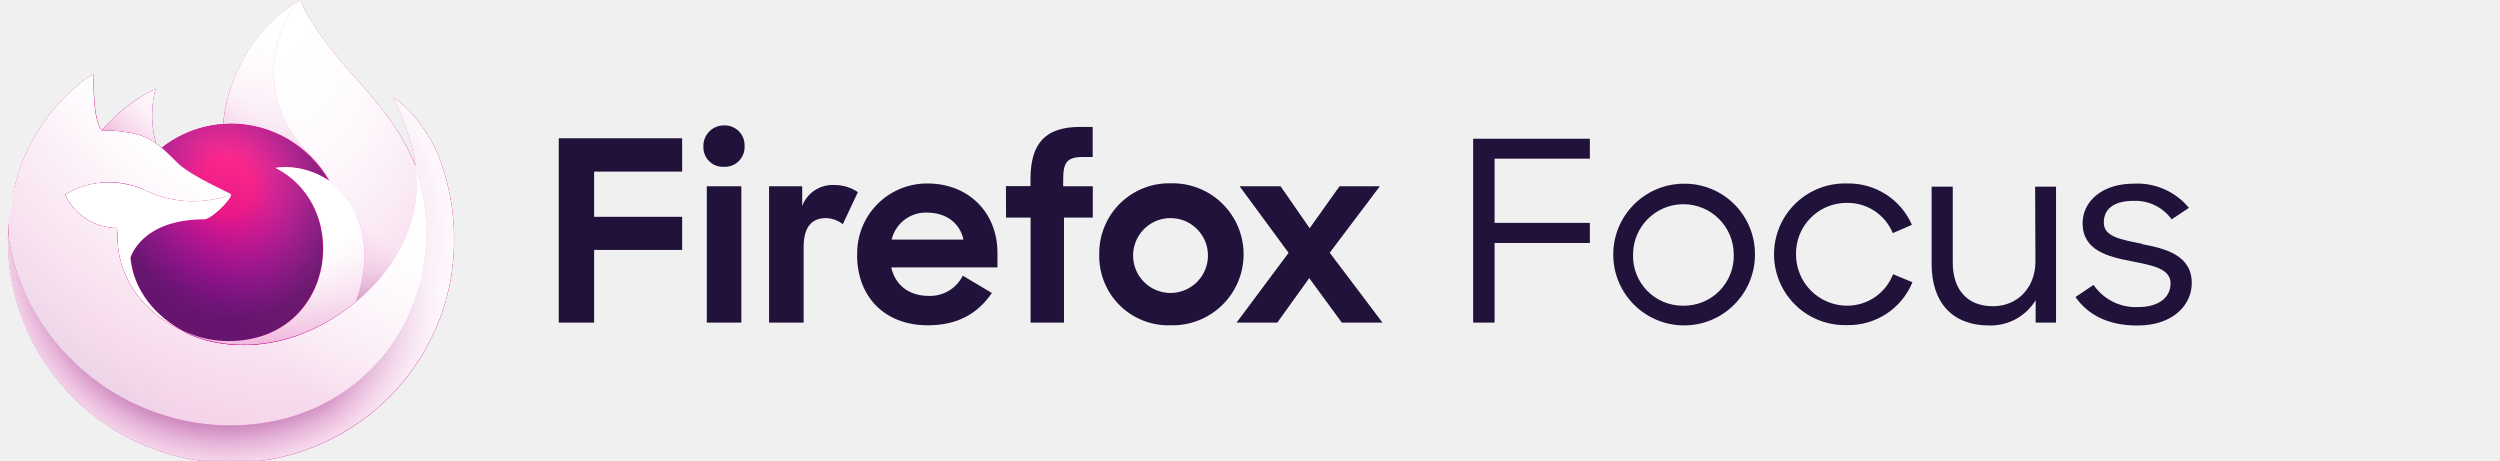
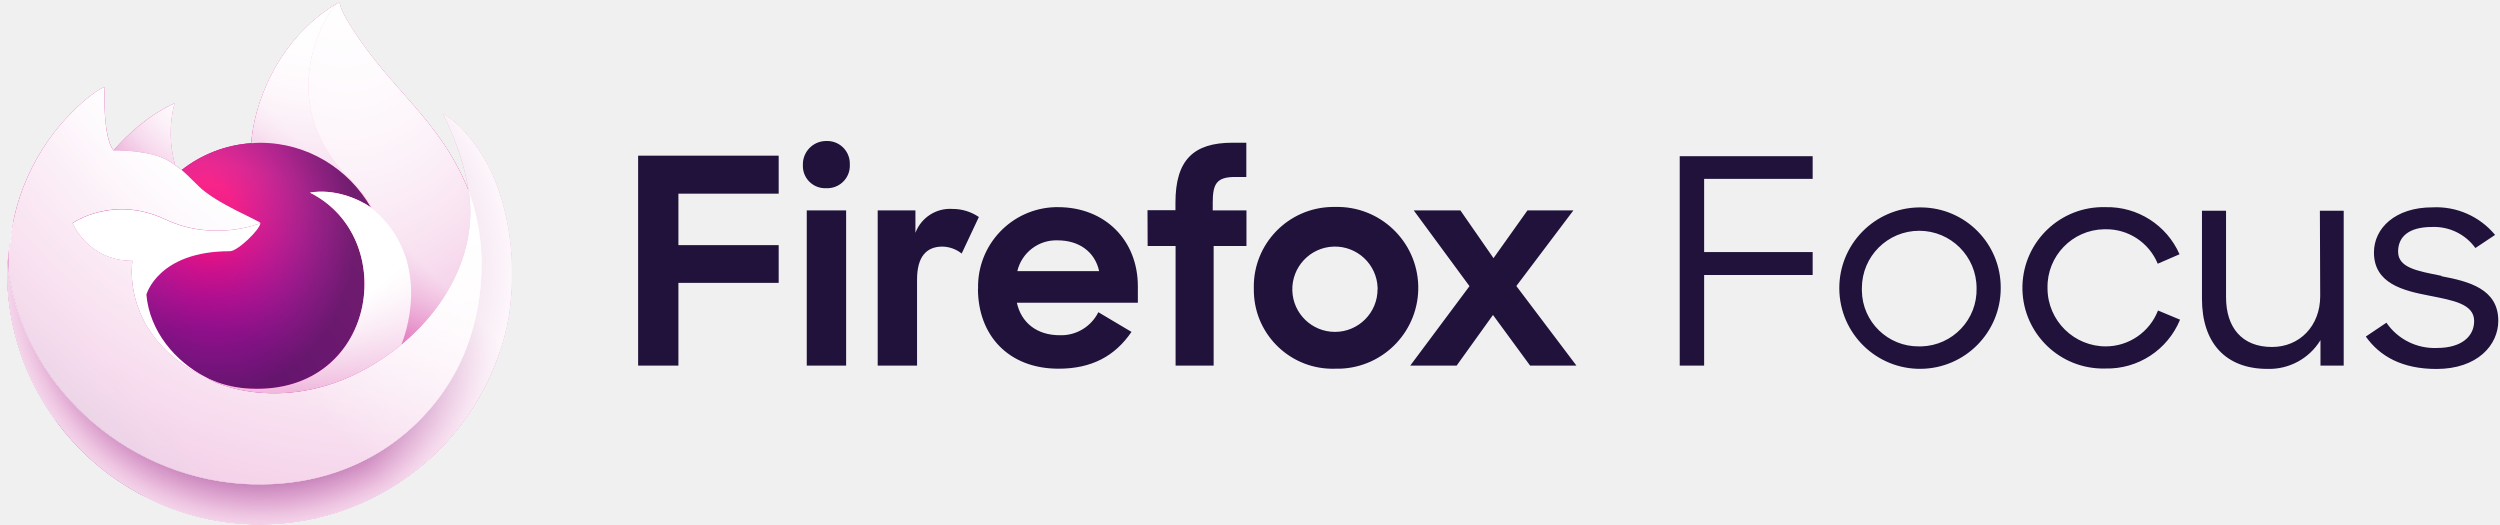
- <svg xmlns="http://www.w3.org/2000/svg" width="434" height="80" viewBox="0 0 434 80">
+ <svg xmlns="http://www.w3.org/2000/svg" xmlns:xlink="http://www.w3.org/1999/xlink" xml:space="preserve" viewBox="0 0 380.48 80" width="381" height="80">
+   <path fill="#20123A" d="M96.99 23.72h21.42v5.79h-15.28v7.85h15.28v5.75h-15.28v12.61h-6.14v-32zm28.7-2.23c1.9-.07 3.49 1.42 3.56 3.31v.28c.1 1.89-1.36 3.5-3.25 3.6-.12.01-.23.01-.35 0-1.87.09-3.46-1.35-3.55-3.22 0-.1-.01-.19 0-.29-.07-1.96 1.46-3.61 3.42-3.68h.17m-3 10.57h6v23.66h-6V32.06zm23.61 6.58c-.84-.67-1.87-1.04-2.94-1.06-2.46 0-3.86 1.58-3.86 5v13.14h-6V32.06h5.75v3.42c.88-2.33 3.18-3.81 5.67-3.64 1.43 0 2.82.43 4 1.23l-2.62 5.57zm2.5 5.39c-.19-6.69 5.08-12.27 11.77-12.46.14 0 .28-.01.42 0 7.11 0 12.16 5 12.16 12.07v2.5h-18.44c.66 3 3 4.95 6.54 4.95 2.48.08 4.77-1.29 5.88-3.51l5.05 3c-2.51 3.68-6.06 5.61-11.11 5.61-7.68 0-12.29-5.13-12.29-12.19m6-2.68h12.47c-.66-3-3.12-4.69-6.32-4.69-2.9-.11-5.48 1.86-6.15 4.69m19.84-9.29h4.26v-1.16c0-6.45 2.72-9.12 8.69-9.12h2.11v5.22h-1.69c-2.81 0-3.43 1-3.43 3.9v1.19h5.14v5.43h-5v18.23h-5.8V37.49h-4.26l-.02-5.46zm16.2 11.84c-.11-6.7 5.24-12.22 11.95-12.33h.43c6.81-.19 12.48 5.17 12.68 11.97.19 6.81-5.17 12.48-11.97 12.68-.23.01-.47.01-.7 0-6.62.21-12.17-4.99-12.38-11.61-.01-.24-.01-.47-.01-.71m18.87 0c-.12-3.59-3.12-6.4-6.71-6.29-3.59.12-6.4 3.12-6.29 6.71.11 3.51 2.99 6.29 6.5 6.29 3.59 0 6.5-2.92 6.49-6.51.02-.06.02-.13.01-.2m14-.26-8.5-11.55h7.11l5.05 7.28 5.18-7.28h7l-8.7 11.53 9.16 12.13h-7.06L227.27 48l-5.54 7.72h-7.07l9.03-12.11zm32.04 12.11h3.72V41.91h16.54v-3.5h-16.54V27.26h16.54V23.8h-20.26v31.92zm36.48-24.11c-6.79.08-12.24 5.65-12.16 12.44.08 6.79 5.65 12.24 12.44 12.16 6.74-.08 12.16-5.56 12.16-12.3.05-6.74-5.37-12.25-12.12-12.3h-.32m0 21.18c-4.75.06-8.66-3.74-8.72-8.49v-.39c0-4.83 3.91-8.74 8.74-8.74s8.74 3.91 8.74 8.74c.13 4.77-3.63 8.74-8.4 8.88h-.36m28.51 0c-4.9.03-8.91-3.92-8.94-8.82v-.1c-.09-4.84 3.77-8.84 8.61-8.93h.19c3.49-.07 6.67 2.02 8 5.25l3.32-1.44c-1.96-4.46-6.42-7.3-11.29-7.18-6.79-.19-12.45 5.15-12.65 11.94-.19 6.79 5.15 12.45 11.94 12.65.23.01.47.01.7 0 4.97.12 9.49-2.84 11.38-7.44l-3.36-1.4c-1.28 3.3-4.46 5.48-8 5.47m32.72-7.66c0 4.55-3.14 7.75-7.35 7.75-4.6 0-7-3-7-7.57V32.12h-3.67v13.42c0 6.65 3.54 10.68 10 10.68 3.28.09 6.35-1.58 8.06-4.38v3.88h3.54v-23.6h-3.63l.05 13.01zm18.46-3.1c-3.71-.74-6.59-1.23-6.59-3.68 0-2.18 1.5-3.76 5.18-3.76 2.6-.1 5.08 1.1 6.6 3.21l3-2c-2.34-2.83-5.89-4.39-9.56-4.2-5.67 0-8.9 3.19-8.9 6.87 0 4.72 4.38 5.82 8.5 6.6 3.5.7 6.77 1.23 6.77 3.85 0 2.37-1.95 4.11-5.66 4.11-3.06.13-5.98-1.32-7.71-3.85l-3.14 2.11c2.12 3 5.53 4.94 10.76 4.94 6.24 0 9.43-3.63 9.43-7.35 0-4.86-4.52-6-8.64-6.78" />
+   <linearGradient id="a" x1="69.884" x2="5.941" y1="68.703" y2="7.01" gradientTransform="matrix(1 0 0 -1 0 81.4403)" gradientUnits="userSpaceOnUse">
+     <stop offset="0" stop-color="#c60084" />
+     <stop offset=".76" stop-color="#c60084" />
+     <stop offset="1" stop-color="#4e1a69" />
+   </linearGradient>
+   <path fill="url(#a)" d="M74.99 27.09c-1.67-4.03-5.06-8.37-7.73-9.75 2.17 4.25 3.42 8.51 3.9 11.69 0 0 0 .02.01.06C66.81 18.24 59.43 13.86 53.4 4.33c-.31-.48-.61-.96-.91-1.48-.17-.29-.3-.55-.42-.8-.25-.48-.44-.99-.58-1.52 0-.05-.04-.1-.09-.1-.02-.01-.05-.01-.07 0-.01 0-.01.01-.02.01s-.02.01-.03.01l.02-.02c-9.68 5.67-12.96 16.16-13.26 21.4-3.87.26-7.56 1.69-10.61 4.08-.32-.27-.65-.52-1-.75-.88-3.07-.91-6.32-.11-9.41-3.96 1.8-7.03 4.65-9.27 7.16h-.02c-1.53-1.93-1.42-8.31-1.33-9.65-.02-.08-1.14.58-1.28.68-1.35.96-2.61 2.04-3.77 3.22-1.32 1.34-2.52 2.78-3.6 4.31C4.58 25 2.82 28.96 1.89 33.15c-.02.08-.03.17-.05.25-.07.34-.33 2.04-.38 2.4v.08c-.34 1.75-.55 3.53-.63 5.32v.2c0 21.27 17.25 38.51 38.52 38.51 19.05 0 34.87-13.83 37.97-32 .06-.49.12-.99.17-1.49.76-6.58-.09-13.52-2.5-19.33zm-44.4 30.15c.18.08.35.18.53.26l.03.02c-.19-.09-.37-.18-.56-.28zm8.81-23.23zm31.77-4.9v-.04.04z" />
  <defs>
-     <radialGradient id="a" cx="0" cy="80" r="1" gradientTransform="matrix(-80.8 0 0 80.8 45.1 -6420.7)" gradientUnits="userSpaceOnUse">
-       <stop offset="0" stop-color="#fff" />
-       <stop offset=".3" stop-color="#fff" />
-       <stop offset=".33" stop-color="#dcdcdc" />
-       <stop offset=".39" stop-color="#8a8a8a" />
-       <stop offset=".44" stop-color="#4d4d4d" />
-       <stop offset=".48" stop-color="#282828" />
-       <stop offset=".5" stop-color="#1a1a1a" />
-       <stop offset="1" stop-color="#1a1a1a" />
-     </radialGradient>
-     <radialGradient id="b" cx="0" cy="80" r="1" gradientTransform="matrix(20.4 0 0 -23.89 41.42 1943.31)" gradientUnits="userSpaceOnUse">
-       <stop offset="0" />
-       <stop offset=".21" />
-       <stop offset=".35" stop-color="#2b2b2b" />
-       <stop offset=".66" stop-color="#818181" />
-       <stop offset=".87" stop-color="#b7b7b7" />
-       <stop offset=".97" stop-color="#ccc" />
-       <stop offset="1" stop-color="#ccc" />
-     </radialGradient>
-     <radialGradient id="c" cx="0" cy="80" r="1" gradientTransform="matrix(-27.68 0 0 27.68 43.21 -2193.6)" gradientUnits="userSpaceOnUse">
-       <stop offset="0" stop-color="#fff" />
-       <stop offset=".43" stop-color="#fff" />
-       <stop offset=".52" stop-color="#f8f8f8" />
-       <stop offset=".66" stop-color="#e5e5e5" />
-       <stop offset=".82" stop-color="#c6c6c6" />
-       <stop offset=".99" stop-color="#9b9b9b" />
-       <stop offset="1" stop-color="#999" />
-     </radialGradient>
-     <radialGradient id="d" cx="0" cy="80" r="1" gradientTransform="matrix(-118.08 0 0 118.08 95.47 -9418.92)" gradientUnits="userSpaceOnUse">
-       <stop offset="0" stop-color="#fff" />
-       <stop offset=".41" stop-color="#fff" />
-       <stop offset="1" stop-color="#b3b3b3" />
-     </radialGradient>
-     <linearGradient id="e" y1="80.3" x2="1" y2="80.3" gradientTransform="matrix(0 -10.01 -10.01 0 861.18 57.1)" gradientUnits="userSpaceOnUse">
-       <stop offset="0" stop-color="#fff" />
-       <stop offset=".14" stop-color="#d1d1d1" />
-       <stop offset=".38" stop-color="#888" />
-       <stop offset=".59" stop-color="#4d4d4d" />
-       <stop offset=".77" stop-color="#232323" />
-       <stop offset=".92" stop-color="#0a0a0a" />
-       <stop offset="1" />
-     </linearGradient>
-     <linearGradient id="f" y1="79.98" x2="1" y2="79.98" gradientTransform="matrix(-77.42 0 0 77.42 81.05 -6152.44)" gradientUnits="userSpaceOnUse">
-       <stop offset="0" stop-color="#ccc" />
-       <stop offset=".3" stop-color="#ccc" />
-       <stop offset=".38" stop-color="#a2a2a2" />
-       <stop offset=".57" stop-color="#373737" />
-       <stop offset=".66" />
-       <stop offset="1" />
-     </linearGradient>
-     <clipPath id="g">
-       <path fill="none" d="M0 0h434v80H0z" />
-     </clipPath>
-     <clipPath id="h">
-       <path d="M31.25 57.17l.53.26-.56-.28m8.87-23.38zM52.11 0c-9.73 5.7-13 16.25-13.34 21.53a19.39 19.39 0 0 0-10.67 4.11 11.88 11.88 0 0 0-1-.76 17.93 17.93 0 0 1-.1-9.46 28.68 28.68 0 0 0-9.33 7.21c-1.53-1.95-1.43-8.37-1.34-9.71a6.94 6.94 0 0 0-1.29.69 28.53 28.53 0 0 0-3.79 3.24 35 35 0 0 0-3.62 4.34 32.85 32.85 0 0 0-5.2 11.75c0 .08 0 .17-.05.25-.08.34-.34 2.05-.38 2.42a.28.28 0 0 0 0 .09 36.2 36.2 0 0 0-.63 5.35v.19a38.75 38.75 0 0 0 77 6.56c.07-.49.12-1 .18-1.49a40 40 0 0 0-2.51-19.48c-1.69-4-5.1-8.43-7.78-9.81a40.53 40.53 0 0 1 3.93 11.76v.07c-4.5-10.93-11.93-15.33-18-24.92-.31-.49-.61-1-.91-1.49-.17-.29-.31-.55-.43-.8a7.37 7.37 0 0 1-.58-1.53.1.1 0 0 0-.08-.11h-.08" fill="none" />
-     </clipPath>
-     <linearGradient id="i" y1="79.99" x2="1" y2="79.99" gradientTransform="matrix(-89.4 0 0 89.4 81.39 -7110.88)" gradientUnits="userSpaceOnUse">
-       <stop offset="0" stop-color="#c60084" />
-       <stop offset=".76" stop-color="#c60084" />
-       <stop offset="1" stop-color="#4e1a69" />
-     </linearGradient>
-     <clipPath id="j">
-       <path d="M72.07 28.78v.08A35.13 35.13 0 0 1 70.87 55c-4.44 9.53-15.19 19.3-32 18.83-18.19-.52-34.21-14-37.2-31.69-.54-2.78 0-4.2.28-6.46a28.55 28.55 0 0 0-.63 5.35v.19a38.75 38.75 0 0 0 77 6.56c.07-.49.12-1 .18-1.49a40 40 0 0 0-2.51-19.48c-1.69-4-5.1-8.43-7.78-9.81a40.53 40.53 0 0 1 3.93 11.76" fill="none" />
-     </clipPath>
-     <radialGradient id="k" cx="0" cy="80" r="1" gradientTransform="matrix(-80.8 0 0 80.8 88.35 -6418.78)" gradientUnits="userSpaceOnUse">
-       <stop offset="0" stop-color="#fff" />
-       <stop offset=".13" stop-color="#fff" />
-       <stop offset="1" stop-color="#fff" />
-     </radialGradient>
-     <mask id="l" x="-29.72" y="-21.21" width="139.75" height="139.44" maskUnits="userSpaceOnUse">
-       <path transform="rotate(-50.87 40.148 48.512)" fill="url(#a)" d="M-8.91-1.65h98.14V98.67H-8.91z" />
-     </mask>
-     <radialGradient id="m" cx="0" cy="80" r="1" gradientTransform="matrix(-80.8 0 0 80.8 45.1 -6420.7)" gradientUnits="userSpaceOnUse">
-       <stop offset="0" stop-color="#4e1a69" />
-       <stop offset=".3" stop-color="#4e1a69" />
-       <stop offset=".31" stop-color="#57186b" />
-       <stop offset=".4" stop-color="#930b78" />
-       <stop offset=".46" stop-color="#b80381" />
-       <stop offset=".5" stop-color="#c60084" />
-       <stop offset="1" stop-color="#c60084" />
-     </radialGradient>
-     <clipPath id="n">
-       <path d="M38.74 21.54c.45 0 .9-.07 1.36-.07a19.54 19.54 0 0 1 17 9.92l.24.17a21.16 21.16 0 0 0-3.6-4.69C41.68 14.82 50.57.75 52.06 0c-9.73 5.7-13 16.25-13.34 21.53" fill="none" />
-     </clipPath>
-     <radialGradient id="o" cx="0" cy="80" r="1" gradientTransform="matrix(-58.53 0 0 58.53 72.9 -4671.26)" gradientUnits="userSpaceOnUse">
-       <stop offset="0" stop-color="#fff" />
-       <stop offset=".17" stop-color="#fff" />
-       <stop offset=".25" stop-color="#fefbfd" />
-       <stop offset=".32" stop-color="#fcf0f8" />
-       <stop offset=".39" stop-color="#f7ddee" />
-       <stop offset=".45" stop-color="#f1c2e1" />
-       <stop offset=".52" stop-color="#e99fd1" />
-       <stop offset=".59" stop-color="#e074bc" />
-       <stop offset=".65" stop-color="#d543a4" />
-       <stop offset=".71" stop-color="#ca138d" />
-       <stop offset=".86" stop-color="#4e1a69" />
-       <stop offset="1" stop-color="#4e1a69" />
-     </radialGradient>
-     <clipPath id="p">
-       <path d="M38.74 21.54a19.39 19.39 0 0 0-10.67 4.11c.59.5 1.26 1.17 2.67 2.55 2.63 2.59 9.37 5.28 9.38 5.59-.06 1-3.47 4.29-4.66 4.29-11 0-12.81 6.67-12.81 6.67.49 5.61 4.4 10.24 9.13 12.68.22.12.44.22.66.32.38.16.76.32 1.13.46a17.23 17.23 0 0 0 5 1c19.32.91 23.06-23.09 9.12-30.06a13.34 13.34 0 0 1 9.34 2.27 19.54 19.54 0 0 0-17-9.92c-.46 0-.91 0-1.36.07" fill="none" />
-     </clipPath>
-     <radialGradient id="q" cx="0" cy="80" r="1" gradientTransform="matrix(38.47 0 0 -38.47 29.35 3140.71)" gradientUnits="userSpaceOnUse">
-       <stop offset="0" stop-color="#c60084" />
-       <stop offset=".35" stop-color="#c60084" />
-       <stop offset=".4" stop-color="#cb0384" />
-       <stop offset="1" stop-color="#ff298a" />
-     </radialGradient>
-     <mask id="r" x="13.83" y="12.55" width="56.68" height="56.46" maskUnits="userSpaceOnUse">
-       <path transform="rotate(-13.6 42.171 40.794)" fill="url(#b)" d="M18.66 17.42h47.01v46.71H18.66z" />
-     </mask>
-     <radialGradient id="s" cx="0" cy="80" r="1" gradientTransform="matrix(20.4 0 0 -23.89 41.42 1943.31)" gradientUnits="userSpaceOnUse">
-       <stop offset="0" stop-color="#592acb" />
-       <stop offset=".21" stop-color="#592acb" />
-       <stop offset=".37" stop-color="#5626b3" />
-       <stop offset=".78" stop-color="#501d7e" />
-       <stop offset=".97" stop-color="#4e1a69" />
-       <stop offset="1" stop-color="#4e1a69" />
-     </radialGradient>
-     <clipPath id="t">
-       <path d="M17.63 22.63c.19 0 5.81-.11 8.63 1.73l.81.53a17.93 17.93 0 0 1-.07-9.47 28.68 28.68 0 0 0-9.33 7.21" fill="none" />
-     </clipPath>
-     <mask id="u" x="12.89" y="10.7" width="18.91" height="18.91" maskUnits="userSpaceOnUse">
-       <path transform="rotate(-45.26 22.345 20.155)" fill="url(#c)" d="M15.66 13.47h13.37v13.37H15.66z" />
-     </mask>
-     <radialGradient id="v" cx="0" cy="80" r="1" gradientTransform="matrix(-27.68 0 0 27.68 43.21 -2193.6)" gradientUnits="userSpaceOnUse">
-       <stop offset="0" stop-color="#fff" />
-       <stop offset=".43" stop-color="#fff" />
-       <stop offset="1" stop-color="#fff" />
-     </radialGradient>
-     <clipPath id="w">
-       <path d="M15 13.61a28.53 28.53 0 0 0-3.79 3.24 35 35 0 0 0-3.62 4.34 32.85 32.85 0 0 0-5.2 11.75C2.35 33 1 39 1.65 42.16c3 17.68 19 31.17 37.2 31.69 16.83.47 27.58-9.3 32-18.83a35.13 35.13 0 0 0 1.21-26.16c1.38 9-3.19 17.68-10.33 23.56v.05c-13.91 11.32-27.22 6.83-29.91 5l-.56-.28c-8.12-3.9-11.47-11.29-10.76-17.62a10 10 0 0 1-9.18-5.78 14.63 14.63 0 0 1 14.25-.57 19.29 19.29 0 0 0 14.55.57c0-.31-6.75-3-9.38-5.59-1.41-1.38-2.08-2.05-2.67-2.55a11.88 11.88 0 0 0-1-.76l-.81-.53c-2.82-1.84-8.44-1.74-8.63-1.73-1.53-1.95-1.43-8.37-1.34-9.71a8 8 0 0 0-1.28.69" fill="none" />
-     </clipPath>
-     <mask id="x" x="-28.25" y="-22.66" width="133.21" height="132.56" maskUnits="userSpaceOnUse">
-       <path transform="rotate(-53.93 38.358 43.615)" fill="url(#d)" d="M-8.47-4.67h93.65v96.58H-8.47z" />
-     </mask>
-     <radialGradient id="y" cx="0" cy="80" r="1" gradientTransform="matrix(-118.08 0 0 118.08 95.47 -9418.91)" gradientUnits="userSpaceOnUse">
-       <stop offset="0" stop-color="#fff" />
-       <stop offset=".41" stop-color="#fff" />
-       <stop offset="1" stop-color="#fff" />
-     </radialGradient>
-     <clipPath id="z">
-       <path d="M52.11 0c-1.49.72-10.38 14.79 1.66 26.84a21.16 21.16 0 0 1 3.6 4.69 4.94 4.94 0 0 1 .58.48c8.79 8.1 4.19 19.55 3.84 20.37C68.93 46.5 73.5 37.8 72.12 28.82c-4.43-10.9-11.86-15.3-17.93-24.89-.31-.49-.61-1-.91-1.49-.17-.29-.31-.55-.43-.8a7.37 7.37 0 0 1-.58-1.53.1.1 0 0 0-.08-.11h-.08" fill="none" />
-     </clipPath>
-     <radialGradient id="A" cx="0" cy="80" r="1" gradientTransform="matrix(0 91.42 59.99 0 -4748.43 .26)" gradientUnits="userSpaceOnUse">
-       <stop offset="0" stop-color="#fff" />
-       <stop offset=".12" stop-color="#fefcfe" />
-       <stop offset=".21" stop-color="#fcf2f9" />
-       <stop offset=".29" stop-color="#f9e2f1" />
-       <stop offset=".37" stop-color="#f3cbe6" />
-       <stop offset=".44" stop-color="#edaed8" />
-       <stop offset=".51" stop-color="#e58ac6" />
-       <stop offset=".58" stop-color="#db5fb2" />
-       <stop offset=".64" stop-color="#d02e9a" />
-       <stop offset=".69" stop-color="#c60084" />
-       <stop offset="1" stop-color="#c60084" />
-     </radialGradient>
-     <mask id="B" x="22.96" y="-11.35" width="69.2" height="75.1" maskUnits="userSpaceOnUse">
-       <path transform="rotate(-22.79 57.554 26.212)" fill="url(#e)" d="M32.77-4.11h49.59v60.62H32.77z" />
-     </mask>
-     <linearGradient id="C" y1="80.3" x2="1" y2="80.3" gradientTransform="matrix(0 -10.01 -10.01 0 861.18 57.1)" gradientUnits="userSpaceOnUse">
-       <stop offset="0" stop-color="#4e1a69" />
-       <stop offset="1" stop-color="#4e1a69" />
-     </linearGradient>
-     <clipPath id="D">
-       <path d="M47.74 29.12c13.94 7 10.2 31-9.12 30.06a17.23 17.23 0 0 1-5-1c-.37-.14-.75-.3-1.13-.46-.22-.1-.44-.2-.66-.32 2.69 1.84 16 6.33 29.91-5v-.05c.35-.82 4.95-12.27-3.84-20.37a4.94 4.94 0 0 0-.58-.48l-.24-.17A13.89 13.89 0 0 0 49.5 29a10.37 10.37 0 0 0-1.76.15" fill="none" />
-     </clipPath>
-     <radialGradient id="E" cx="0" cy="80" r="1" gradientTransform="matrix(-94.97 0 0 94.97 67.16 -7578.85)" gradientUnits="userSpaceOnUse">
-       <stop offset="0" stop-color="#fff" />
-       <stop offset=".36" stop-color="#fff" />
-       <stop offset=".74" stop-color="#c60084" />
-       <stop offset=".83" stop-color="#4e1a69" />
-       <stop offset="1" stop-color="#4e1a69" />
-     </radialGradient>
-     <clipPath id="F">
-       <path d="M11.32 33.79a10 10 0 0 0 9.18 5.78c-.71 6.33 2.64 13.72 10.75 17.6l.53.26c-4.73-2.44-8.64-7.07-9.13-12.68 0 0 1.79-6.67 12.81-6.67 1.19 0 4.6-3.32 4.66-4.29a19.29 19.29 0 0 1-14.55-.57 15.7 15.7 0 0 0-6.71-1.56 14 14 0 0 0-7.54 2.13" fill="none" />
-     </clipPath>
-     <radialGradient id="G" cx="0" cy="80" r="1" gradientTransform="matrix(-80.69 0 0 80.69 60.82 -6419.14)" gradientUnits="userSpaceOnUse">
-       <stop offset="0" stop-color="#fff" />
-       <stop offset=".09" stop-color="#fff" />
-       <stop offset=".62" stop-color="#fff" />
-       <stop offset="1" stop-color="#fff" />
-     </radialGradient>
-     <clipPath id="H">
-       <path d="M52.11 0c-9.73 5.7-13 16.25-13.34 21.53.45 0 .9-.07 1.36-.07a19.54 19.54 0 0 1 17 9.92 13.34 13.34 0 0 0-9.34-2.27c13.94 7 10.2 31-9.12 30.06a17.23 17.23 0 0 1-5-1c-.37-.14-.75-.3-1.13-.46-.22-.1-.44-.2-.66-.32l-.56-.28.53.26c-4.73-2.44-8.64-7.07-9.13-12.68 0 0 1.79-6.67 12.81-6.67 1.19 0 4.6-3.32 4.66-4.29 0-.31-6.75-3-9.38-5.59-1.41-1.38-2.08-2.05-2.67-2.55a11.88 11.88 0 0 0-1-.76 17.93 17.93 0 0 1-.14-9.41 28.68 28.68 0 0 0-9.33 7.21c-1.53-1.95-1.43-8.37-1.34-9.71a6.94 6.94 0 0 0-1.29.69 28.53 28.53 0 0 0-3.79 3.24 35 35 0 0 0-3.62 4.34 32.85 32.85 0 0 0-5.2 11.75c0 .08 0 .17-.05.25-.08.34-.4 2.08-.45 2.45a46 46 0 0 0-.57 5.41v.19a38.75 38.75 0 0 0 77 6.56c.07-.49.12-1 .18-1.49a40 40 0 0 0-2.51-19.48c-1.69-4-5.1-8.43-7.78-9.81a40.53 40.53 0 0 1 3.93 11.76v.07C67.69 17.92 60.26 13.52 54.19 3.93c-.31-.49-.61-1-.91-1.49-.17-.29-.31-.55-.43-.8a7.37 7.37 0 0 1-.58-1.53.1.1 0 0 0-.08-.11h-.08" fill="none" />
-     </clipPath>
-     <mask id="I" x="-38.7" y="-38.95" width="157.9" height="157.9" maskUnits="userSpaceOnUse">
-       <path transform="rotate(-45 40.252 40.007)" fill="url(#f)" d="M-15.58-15.83H96.07V95.82H-15.58z" />
-     </mask>
-     <linearGradient id="J" y1="79.98" x2="1" y2="79.98" gradientTransform="matrix(-77.42 0 0 77.42 81.05 -6152.44)" gradientUnits="userSpaceOnUse">
-       <stop offset="0" stop-color="#fff" />
-       <stop offset=".3" stop-color="#fff" />
-       <stop offset=".66" stop-color="#fff" />
-       <stop offset="1" stop-color="#fff" />
-     </linearGradient>
+     <path id="b" d="M74.99 27.09c-1.67-4.03-5.06-8.37-7.73-9.75 2.17 4.25 3.42 8.51 3.9 11.69v.08c3.64 9.85 1.65 19.88-1.2 25.99-4.41 9.47-15.1 19.18-31.83 18.71C20.07 73.3 4.15 59.89 1.18 42.33c-.54-2.77 0-4.18.27-6.42-.33 1.73-.46 2.23-.62 5.31v.2c0 21.27 17.24 38.51 38.51 38.51 19.05 0 34.87-13.83 37.97-32 .06-.49.12-.99.17-1.49.77-6.6-.08-13.54-2.49-19.35z" />
  </defs>
-   <g clip-path="url(#g)">
-     <g clip-path="url(#h)">
-       <path transform="rotate(-43.97 40.254 40.002)" fill="url(#i)" d="M-15.56-15.83H96.05V95.83H-15.56z" />
-     </g>
-     <g clip-path="url(#j)">
-       <path transform="rotate(-50.87 40.148 48.512)" fill="url(#k)" d="M-8.91-1.65h98.14V98.67H-8.91z" />
-     </g>
-     <g mask="url(#l)" clip-path="url(#j)">
-       <path transform="rotate(-50.87 40.148 48.512)" fill="url(#m)" d="M-8.91-1.65h98.14V98.67H-8.91z" />
-     </g>
-     <g clip-path="url(#n)">
-       <path transform="rotate(-80.15 48.031 15.787)" fill="url(#o)" d="M30.9 3.93h34.27v23.71H30.9z" />
-     </g>
-     <g clip-path="url(#p)">
-       <path fill="url(#q)" d="M22.65 21.47h39.02v38.62H22.65z" />
-     </g>
-     <g mask="url(#r)" clip-path="url(#p)">
-       <path transform="rotate(-13.6 42.171 40.794)" fill="url(#s)" d="M18.66 17.42h47.01v46.71H18.66z" />
-     </g>
-     <g mask="url(#u)" clip-path="url(#t)">
-       <path transform="rotate(-45.26 22.345 20.155)" fill="url(#v)" d="M15.66 13.47h13.37v13.37H15.66z" />
-     </g>
-     <g mask="url(#x)" clip-path="url(#w)">
-       <path transform="rotate(-53.93 38.358 43.615)" fill="url(#y)" d="M-8.47-4.67h93.65v96.58H-8.47z" />
-     </g>
-     <g clip-path="url(#z)">
-       <path transform="rotate(-6.01 57.552 26.23)" fill="url(#A)" d="M39.02-1.52H76.1v55.44H39.02z" />
-     </g>
-     <g mask="url(#B)" clip-path="url(#z)">
-       <path transform="rotate(-22.79 57.554 26.212)" fill="url(#C)" d="M32.77-4.11h49.59v60.62H32.77z" />
-     </g>
-     <g clip-path="url(#D)">
-       <path transform="rotate(-55.27 49.236 46.378)" fill="url(#E)" d="M24.99 22.12h48.5v48.52h-48.5z" />
-     </g>
-     <g clip-path="url(#F)">
-       <path transform="rotate(-24.75 25.719 44.553)" fill="url(#G)" d="M7.25 26.82h36.94v35.46H7.25z" />
-     </g>
-     <g mask="url(#I)" clip-path="url(#H)">
-       <path transform="rotate(-45 40.252 40.007)" fill="url(#J)" d="M-15.58-15.83H96.08V95.82H-15.58z" />
-     </g>
-     <g clip-path="url(#g)" fill="#20123a">
-       <path d="M97 24h21.42v5.79h-15.28v7.85h15.28v5.75h-15.28V56H97zm28.7-2.23a3.44 3.44 0 0 1 3.56 3.59 3.43 3.43 0 0 1-3.6 3.6 3.39 3.39 0 0 1-3.55-3.51 3.55 3.55 0 0 1 3.59-3.68m-3 10.57h6V56h-6zm23.61 6.58a4.88 4.88 0 0 0-2.94-1.06c-2.46 0-3.86 1.58-3.86 5V56h-6V32.34h5.75v3.42a5.65 5.65 0 0 1 5.67-3.64 7.15 7.15 0 0 1 4 1.23zm2.5 5.39A12.12 12.12 0 0 1 161 31.85c7.11 0 12.16 5 12.16 12.07v2.5h-18.44c.66 3 3 4.95 6.54 4.95a6.35 6.35 0 0 0 5.88-3.51l5.05 3c-2.51 3.68-6.06 5.61-11.11 5.61-7.68 0-12.29-5.13-12.29-12.19m6-2.68h12.47c-.66-3-3.12-4.69-6.32-4.69a6.09 6.09 0 0 0-6.15 4.69m19.84-9.29h4.26v-1.16c0-6.45 2.72-9.12 8.69-9.12h2.11v5.22H188c-2.81 0-3.43 1-3.43 3.9v1.19h5.14v5.43h-5V56h-5.8V37.77h-4.26zm16.2 11.84a12.14 12.14 0 0 1 12.38-12.33 12.33 12.33 0 1 1 0 24.65 12 12 0 0 1-12.38-12.32m18.87 0a6.5 6.5 0 1 0-6.49 6.71 6.5 6.5 0 0 0 6.49-6.71m14-.26l-8.5-11.55h7.11l5.05 7.28 5.18-7.28h7l-8.7 11.53L240 56h-7.06l-5.66-7.72-5.54 7.72h-7.07zM255.74 56h3.72V42.19H276v-3.5h-16.54V27.54H276v-3.46h-20.26zm36.48-24.11a12.3 12.3 0 1 0 12.44 12.3 12.21 12.21 0 0 0-12.44-12.3m0 21.18a8.61 8.61 0 0 1-8.72-8.88 8.74 8.74 0 1 1 17.48 0 8.64 8.64 0 0 1-8.76 8.88m28.51 0a8.88 8.88 0 0 1-8.94-8.92 8.77 8.77 0 0 1 8.8-8.93 8.47 8.47 0 0 1 8 5.25l3.32-1.44a12 12 0 0 0-11.29-7.18 12.3 12.3 0 1 0 0 24.59A12 12 0 0 0 332 49l-3.36-1.4a8.55 8.55 0 0 1-8 5.47m32.71-7.66c0 4.55-3.14 7.75-7.35 7.75-4.6 0-7-3-7-7.57V32.4h-3.67v13.42c0 6.65 3.54 10.68 10 10.68a9.14 9.14 0 0 0 8.06-4.38V56h3.54V32.4h-3.63zm18.46-3.1c-3.71-.74-6.59-1.23-6.59-3.68 0-2.18 1.5-3.76 5.18-3.76a7.76 7.76 0 0 1 6.6 3.21l3-2a11.63 11.63 0 0 0-9.56-4.2c-5.67 0-8.9 3.19-8.9 6.87 0 4.72 4.38 5.82 8.5 6.6 3.5.7 6.77 1.23 6.77 3.85 0 2.37-1.95 4.11-5.66 4.11a8.88 8.88 0 0 1-7.71-3.85l-3.14 2.11c2.12 3 5.53 4.94 10.76 4.94 6.24 0 9.43-3.63 9.43-7.35 0-4.86-4.52-6-8.64-6.78" />
-     </g>
+   <clipPath id="c">
+     <use xlink:href="#b" overflow="visible" />
+   </clipPath>
+   <g fill="#FFF" clip-path="url(#c)">
+     <path d="M.64 17.34h77.61v62.59H.64z" />
+     <path d="M16.25 71.54c-4.22-3.43-8.08-7.28-11.52-11.48C3.04 58 1.47 55.87.01 53.67h.47V17.18h77.94v62.91H29.83v.4c-4.82-2.52-9.37-5.52-13.58-8.95z" />
+     <path d="M38.32 44.41c-7.01-5.69-12.16-13.35-14.77-22-.42-1.39-.77-2.8-1.06-4.23-.07-.36-.14-.71-.2-1.07v.07h56.12v35.76h.63c-.35.1-.7.19-1.05.28-.71.18-1.41.34-2.13.48-1.42.29-2.86.5-4.3.65-11.96 1.24-23.92-2.33-33.24-9.94z" />
  </g>
+   <radialGradient id="d" cx="-9443.839" cy="10200.097" r="12.951" gradientTransform="matrix(6.2 0 0 -6.2 58591.414 63281.984)" gradientUnits="userSpaceOnUse">
+     <stop offset=".3" stop-color="#4e1a69" />
+     <stop offset=".38" stop-color="#830e75" stop-opacity=".6" />
+     <stop offset=".46" stop-color="#b40480" stop-opacity=".24" />
+     <stop offset=".5" stop-color="#c60084" stop-opacity=".1" />
+   </radialGradient>
+   <path fill="url(#d)" d="M74.99 27.09c-1.67-4.03-5.06-8.37-7.73-9.75 2.17 4.25 3.42 8.51 3.9 11.69v.08c3.64 9.85 1.65 19.88-1.2 25.99-4.41 9.47-15.1 19.18-31.83 18.71C20.07 73.3 4.15 59.89 1.18 42.33c-.54-2.77 0-4.18.27-6.42-.33 1.73-.46 2.23-.62 5.31v.2c0 21.27 17.24 38.51 38.51 38.51 19.05 0 34.87-13.83 37.97-32 .06-.49.12-.99.17-1.49.77-6.6-.08-13.54-2.49-19.35z" />
+   <radialGradient id="e" cx="-9442.397" cy="10208.22" r="9.381" gradientTransform="matrix(6.2 0 0 -6.2 58591.414 63281.984)" gradientUnits="userSpaceOnUse">
+     <stop offset=".17" stop-color="#fff" />
+     <stop offset=".25" stop-color="#fefbfd" />
+     <stop offset=".32" stop-color="#fcf0f8" />
+     <stop offset=".39" stop-color="#f7ddee" />
+     <stop offset=".45" stop-color="#f1c2e1" />
+     <stop offset=".52" stop-color="#e99fd1" />
+     <stop offset=".59" stop-color="#e074bc" />
+     <stop offset=".65" stop-color="#d543a4" />
+     <stop offset=".71" stop-color="#ca138d" />
+     <stop offset=".86" stop-color="#4e1a69" />
+   </radialGradient>
+   <path fill="url(#e)" d="m56.27 31.62.24.18c-.97-1.72-2.17-3.29-3.58-4.67C40.96 15.16 49.79 1.16 51.28.46l.02-.02C41.62 6.1 38.34 16.59 38.04 21.83c.45-.03.9-.07 1.35-.07 7.22 0 13.51 3.97 16.88 9.86z" />
+   <radialGradient id="f" cx="-9445.392" cy="10196.603" r="6.166" gradientTransform="matrix(6.2 0 0 -6.2 58591.414 63281.984)" gradientUnits="userSpaceOnUse">
+     <stop offset=".35" stop-color="#c60084" />
+     <stop offset=".4" stop-color="#cb0384" />
+     <stop offset="1" stop-color="#ff298a" />
+   </radialGradient>
+   <path fill="url(#f)" d="M39.41 34.01c-.06.96-3.45 4.26-4.63 4.26-10.95 0-12.73 6.62-12.73 6.62.48 5.58 4.37 10.17 9.07 12.61.21.11.43.21.64.31.38.16.75.32 1.13.46 1.61.57 3.3.89 5.01.96 19.2.9 22.92-22.95 9.06-29.88 3.55-.62 7.23.81 9.29 2.26-3.37-5.89-9.66-9.86-16.88-9.86-.46 0-.9.04-1.35.07-3.86.27-7.56 1.69-10.6 4.09.59.5 1.25 1.16 2.65 2.54 2.63 2.58 9.33 5.25 9.34 5.56z" />
+   <radialGradient id="g" cx="-9443.267" cy="10206.993" r="3.716" gradientTransform="matrix(6.03 -1.46 -1.71 -7.06 74427.766 58307.656)" gradientUnits="userSpaceOnUse">
+     <stop offset=".21" stop-color="#592acb" stop-opacity="0" />
+     <stop offset=".28" stop-color="#5828c0" stop-opacity=".09" />
+     <stop offset=".75" stop-color="#511e81" stop-opacity=".6" />
+     <stop offset=".97" stop-color="#4e1a69" stop-opacity=".8" />
+   </radialGradient>
+   <path fill="url(#g)" d="M39.41 34.01c-.06.96-3.45 4.26-4.63 4.26-10.95 0-12.73 6.62-12.73 6.62.48 5.58 4.37 10.17 9.07 12.61.21.11.43.21.64.31.38.16.75.32 1.13.46 1.61.57 3.3.89 5.01.96 19.2.9 22.92-22.95 9.06-29.88 3.55-.62 7.23.81 9.29 2.26-3.37-5.89-9.66-9.86-16.88-9.86-.46 0-.9.04-1.35.07-3.86.27-7.56 1.69-10.6 4.09.59.5 1.25 1.16 2.65 2.54 2.63 2.58 9.33 5.25 9.34 5.56z" />
+   <radialGradient id="h" cx="-9444.122" cy="10205.81" r="4.437" gradientTransform="matrix(6.2 0 0 -6.2 58591.414 63281.984)" gradientUnits="userSpaceOnUse">
+     <stop offset=".43" stop-color="#fff" />
+     <stop offset=".52" stop-color="#fff" stop-opacity=".97" />
+     <stop offset=".66" stop-color="#fff" stop-opacity=".9" />
+     <stop offset=".82" stop-color="#fff" stop-opacity=".78" />
+     <stop offset=".99" stop-color="#fff" stop-opacity=".61" />
+     <stop offset="1" stop-color="#fff" stop-opacity=".6" />
+   </radialGradient>
+   <path fill="url(#h)" d="M25.64 24.63c.31.2.57.37.8.53-.88-3.07-.91-6.32-.11-9.41-3.96 1.8-7.03 4.65-9.27 7.16.18 0 5.77-.1 8.58 1.72z" />
+   <radialGradient id="i" cx="-9440.637" cy="10208.623" r="18.926" gradientTransform="matrix(6.2 0 0 -6.2 58591.414 63281.984)" gradientUnits="userSpaceOnUse">
+     <stop offset=".41" stop-color="#fff" />
+     <stop offset="1" stop-color="#fff" stop-opacity=".7" />
+   </radialGradient>
+   <path fill="url(#i)" d="M1.18 42.33C4.15 59.89 20.07 73.3 38.14 73.81c16.73.48 27.41-9.24 31.83-18.71 2.85-6.12 4.83-16.14 1.2-25.99v-.08c0 .01 0 .02.01.06 1.37 8.92-3.17 17.56-10.27 23.4l-.02.05c-13.82 11.26-27.05 6.79-29.73 4.97-.19-.09-.37-.18-.56-.28-8.06-3.85-11.39-11.19-10.68-17.49-6.8 0-9.12-5.74-9.12-5.74s6.11-4.36 14.16-.57c7.46 3.51 14.46.57 14.46.57-.01-.31-6.72-2.98-9.33-5.55-1.41-1.38-2.07-2.04-2.67-2.54-.32-.27-.65-.52-1-.75-.23-.16-.48-.32-.8-.53-2.81-1.83-8.4-1.73-8.58-1.72h-.02c-1.53-1.93-1.42-8.31-1.33-9.65-.02-.08-1.14.58-1.28.68-1.35.96-2.61 2.04-3.77 3.22-1.32 1.34-2.52 2.78-3.6 4.31C4.58 25 2.82 28.96 1.89 33.15c-.02.09-1.39 6.07-.71 9.18z" />
+   <radialGradient id="j" cx="-9363.631" cy="10228.839" r="14.653" gradientTransform="matrix(.65 6.17 4.05 -.43 -35289.047 62161.062)" gradientUnits="userSpaceOnUse">
+     <stop offset="0" stop-color="#fff" />
+     <stop offset=".12" stop-color="#fefcfe" />
+     <stop offset=".21" stop-color="#fcf2f9" />
+     <stop offset=".29" stop-color="#f9e2f1" />
+     <stop offset=".37" stop-color="#f3cbe6" />
+     <stop offset=".44" stop-color="#edaed8" />
+     <stop offset=".51" stop-color="#e58ac6" />
+     <stop offset=".58" stop-color="#db5fb2" />
+     <stop offset=".64" stop-color="#d02e9a" />
+     <stop offset=".69" stop-color="#c60084" />
+   </radialGradient>
+   <path fill="url(#j)" d="M52.93 27.13c1.41 1.38 2.61 2.95 3.58 4.67.2.15.39.31.58.48 8.73 8.05 4.16 19.43 3.82 20.24 7.09-5.84 11.63-14.49 10.27-23.4C66.81 18.24 59.43 13.86 53.4 4.33c-.31-.48-.61-.96-.91-1.48-.17-.29-.3-.55-.42-.8-.25-.48-.44-.99-.58-1.52 0-.05-.04-.1-.09-.1-.02-.01-.05-.01-.07 0-.01 0-.01.01-.02.01s-.02.01-.03.01c-1.49.72-10.32 14.71 1.65 26.68z" />
+   <radialGradient id="k" cx="-9444.227" cy="10204.167" r="15.222" gradientTransform="matrix(6.2 0 0 -6.2 58591.414 63281.984)" gradientUnits="userSpaceOnUse">
+     <stop offset=".36" stop-color="#fff" />
+     <stop offset=".74" stop-color="#c60084" />
+     <stop offset=".83" stop-color="#4e1a69" />
+   </radialGradient>
+   <path fill="url(#k)" d="M57.08 32.27c-.18-.17-.38-.33-.58-.48l-.24-.18c-2.06-1.44-5.74-2.87-9.29-2.26 13.85 6.93 10.13 30.77-9.06 29.88-1.71-.07-3.4-.39-5.01-.96-.38-.14-.75-.3-1.13-.46-.22-.1-.43-.2-.64-.31l.03.02c2.68 1.83 15.91 6.29 29.73-4.97l.02-.05c.34-.81 4.91-12.19-3.83-20.23z" />
+   <radialGradient id="l" cx="-9441.457" cy="10203.202" r="12.933" gradientTransform="matrix(6.2 0 0 -6.2 58591.414 63281.984)" gradientUnits="userSpaceOnUse">
+     <stop offset=".09" stop-color="#fff" />
+     <stop offset=".62" stop-color="#fff" />
+   </radialGradient>
+   <path fill="url(#l)" d="M22.05 44.9s1.78-6.62 12.73-6.62c1.18 0 4.57-3.31 4.63-4.26 0 0-7 2.94-14.46-.57-8.05-3.79-14.16.57-14.16.57s2.32 5.74 9.12 5.74c-.71 6.3 2.62 13.64 10.68 17.49.18.08.35.18.53.26-4.7-2.44-8.58-7.03-9.07-12.61z" />
+   <linearGradient id="m" x1="69.113" x2="14.709" y1="69.031" y2="14.624" gradientTransform="matrix(1 0 0 -1 0 81.4403)" gradientUnits="userSpaceOnUse">
+     <stop offset=".3" stop-color="#fff" stop-opacity=".8" />
+     <stop offset=".38" stop-color="#fff" stop-opacity=".63" />
+     <stop offset=".57" stop-color="#fff" stop-opacity=".22" />
+     <stop offset=".66" stop-color="#fff" stop-opacity="0" />
+   </linearGradient>
+   <path fill="url(#m)" d="M74.99 27.09c-1.67-4.03-5.06-8.37-7.73-9.75 2.17 4.25 3.42 8.51 3.9 11.69 0 0 0 .02.01.06C66.81 18.24 59.43 13.86 53.4 4.33c-.31-.48-.61-.96-.91-1.48-.17-.29-.3-.55-.42-.8-.25-.48-.44-.99-.58-1.52 0-.05-.04-.1-.09-.1-.02-.01-.05-.01-.07 0-.01 0-.01.01-.02.01s-.02.01-.03.01l.02-.02c-9.68 5.67-12.96 16.16-13.26 21.4.45-.03.9-.07 1.35-.07 7.22 0 13.51 3.97 16.88 9.86-2.06-1.44-5.74-2.87-9.29-2.26 13.85 6.93 10.13 30.77-9.06 29.88-1.71-.07-3.4-.39-5.01-.96-.38-.14-.75-.3-1.13-.46-.22-.1-.43-.2-.64-.31l.03.02c-.19-.09-.37-.18-.56-.28.18.08.35.18.53.26-4.7-2.43-8.59-7.03-9.07-12.61 0 0 1.78-6.62 12.73-6.62 1.18 0 4.57-3.31 4.63-4.26-.01-.31-6.72-2.98-9.33-5.55-1.41-1.38-2.07-2.04-2.66-2.55-.32-.27-.65-.52-1-.75-.88-3.07-.91-6.32-.11-9.41-3.96 1.8-7.03 4.65-9.27 7.16h-.02c-1.53-1.93-1.42-8.31-1.33-9.65-.02-.08-1.14.58-1.28.68-1.35.96-2.61 2.04-3.77 3.22-1.32 1.34-2.52 2.78-3.6 4.31C4.58 25 2.82 28.96 1.89 33.15c-.02.08-.03.17-.05.25-.07.34-.4 2.06-.44 2.43 0 .03 0-.03 0 0-.3 1.78-.49 3.58-.57 5.38v.2c0 21.27 17.25 38.51 38.52 38.51 19.05 0 34.87-13.83 37.97-32 .06-.49.12-.99.17-1.49.76-6.59-.09-13.53-2.5-19.34zm-3.82 1.98v.04-.04z" />
</svg>
